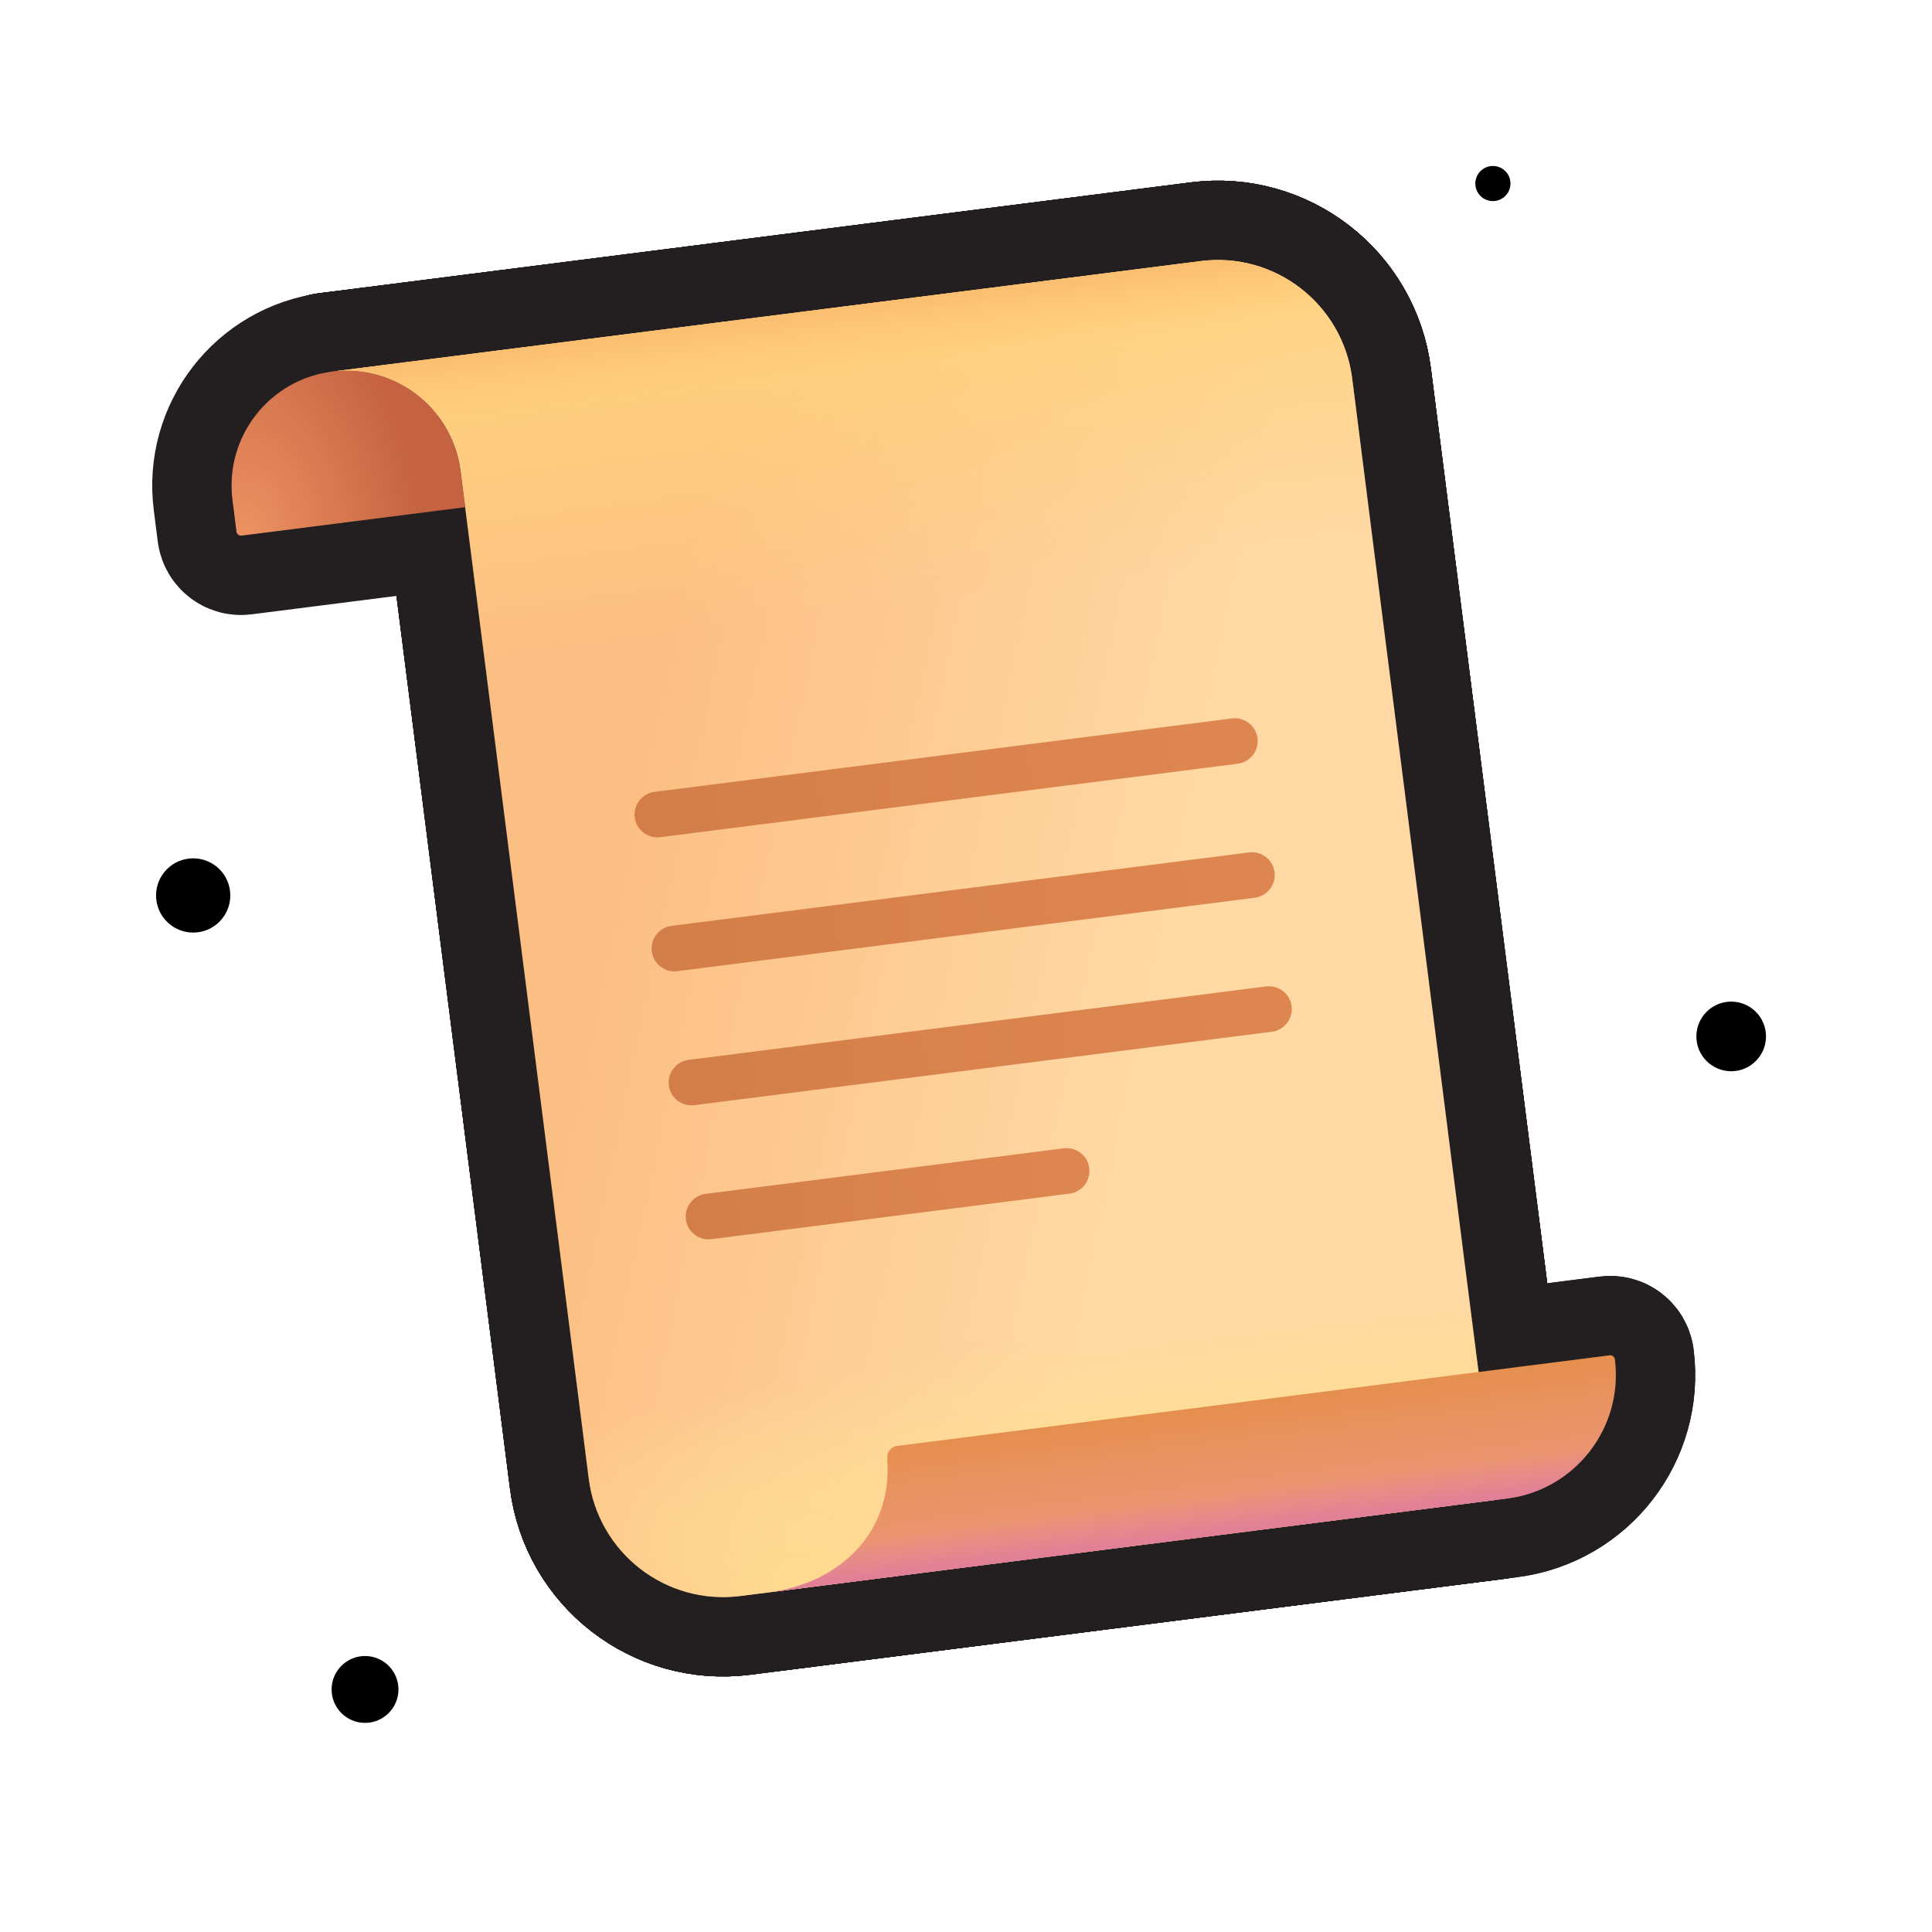
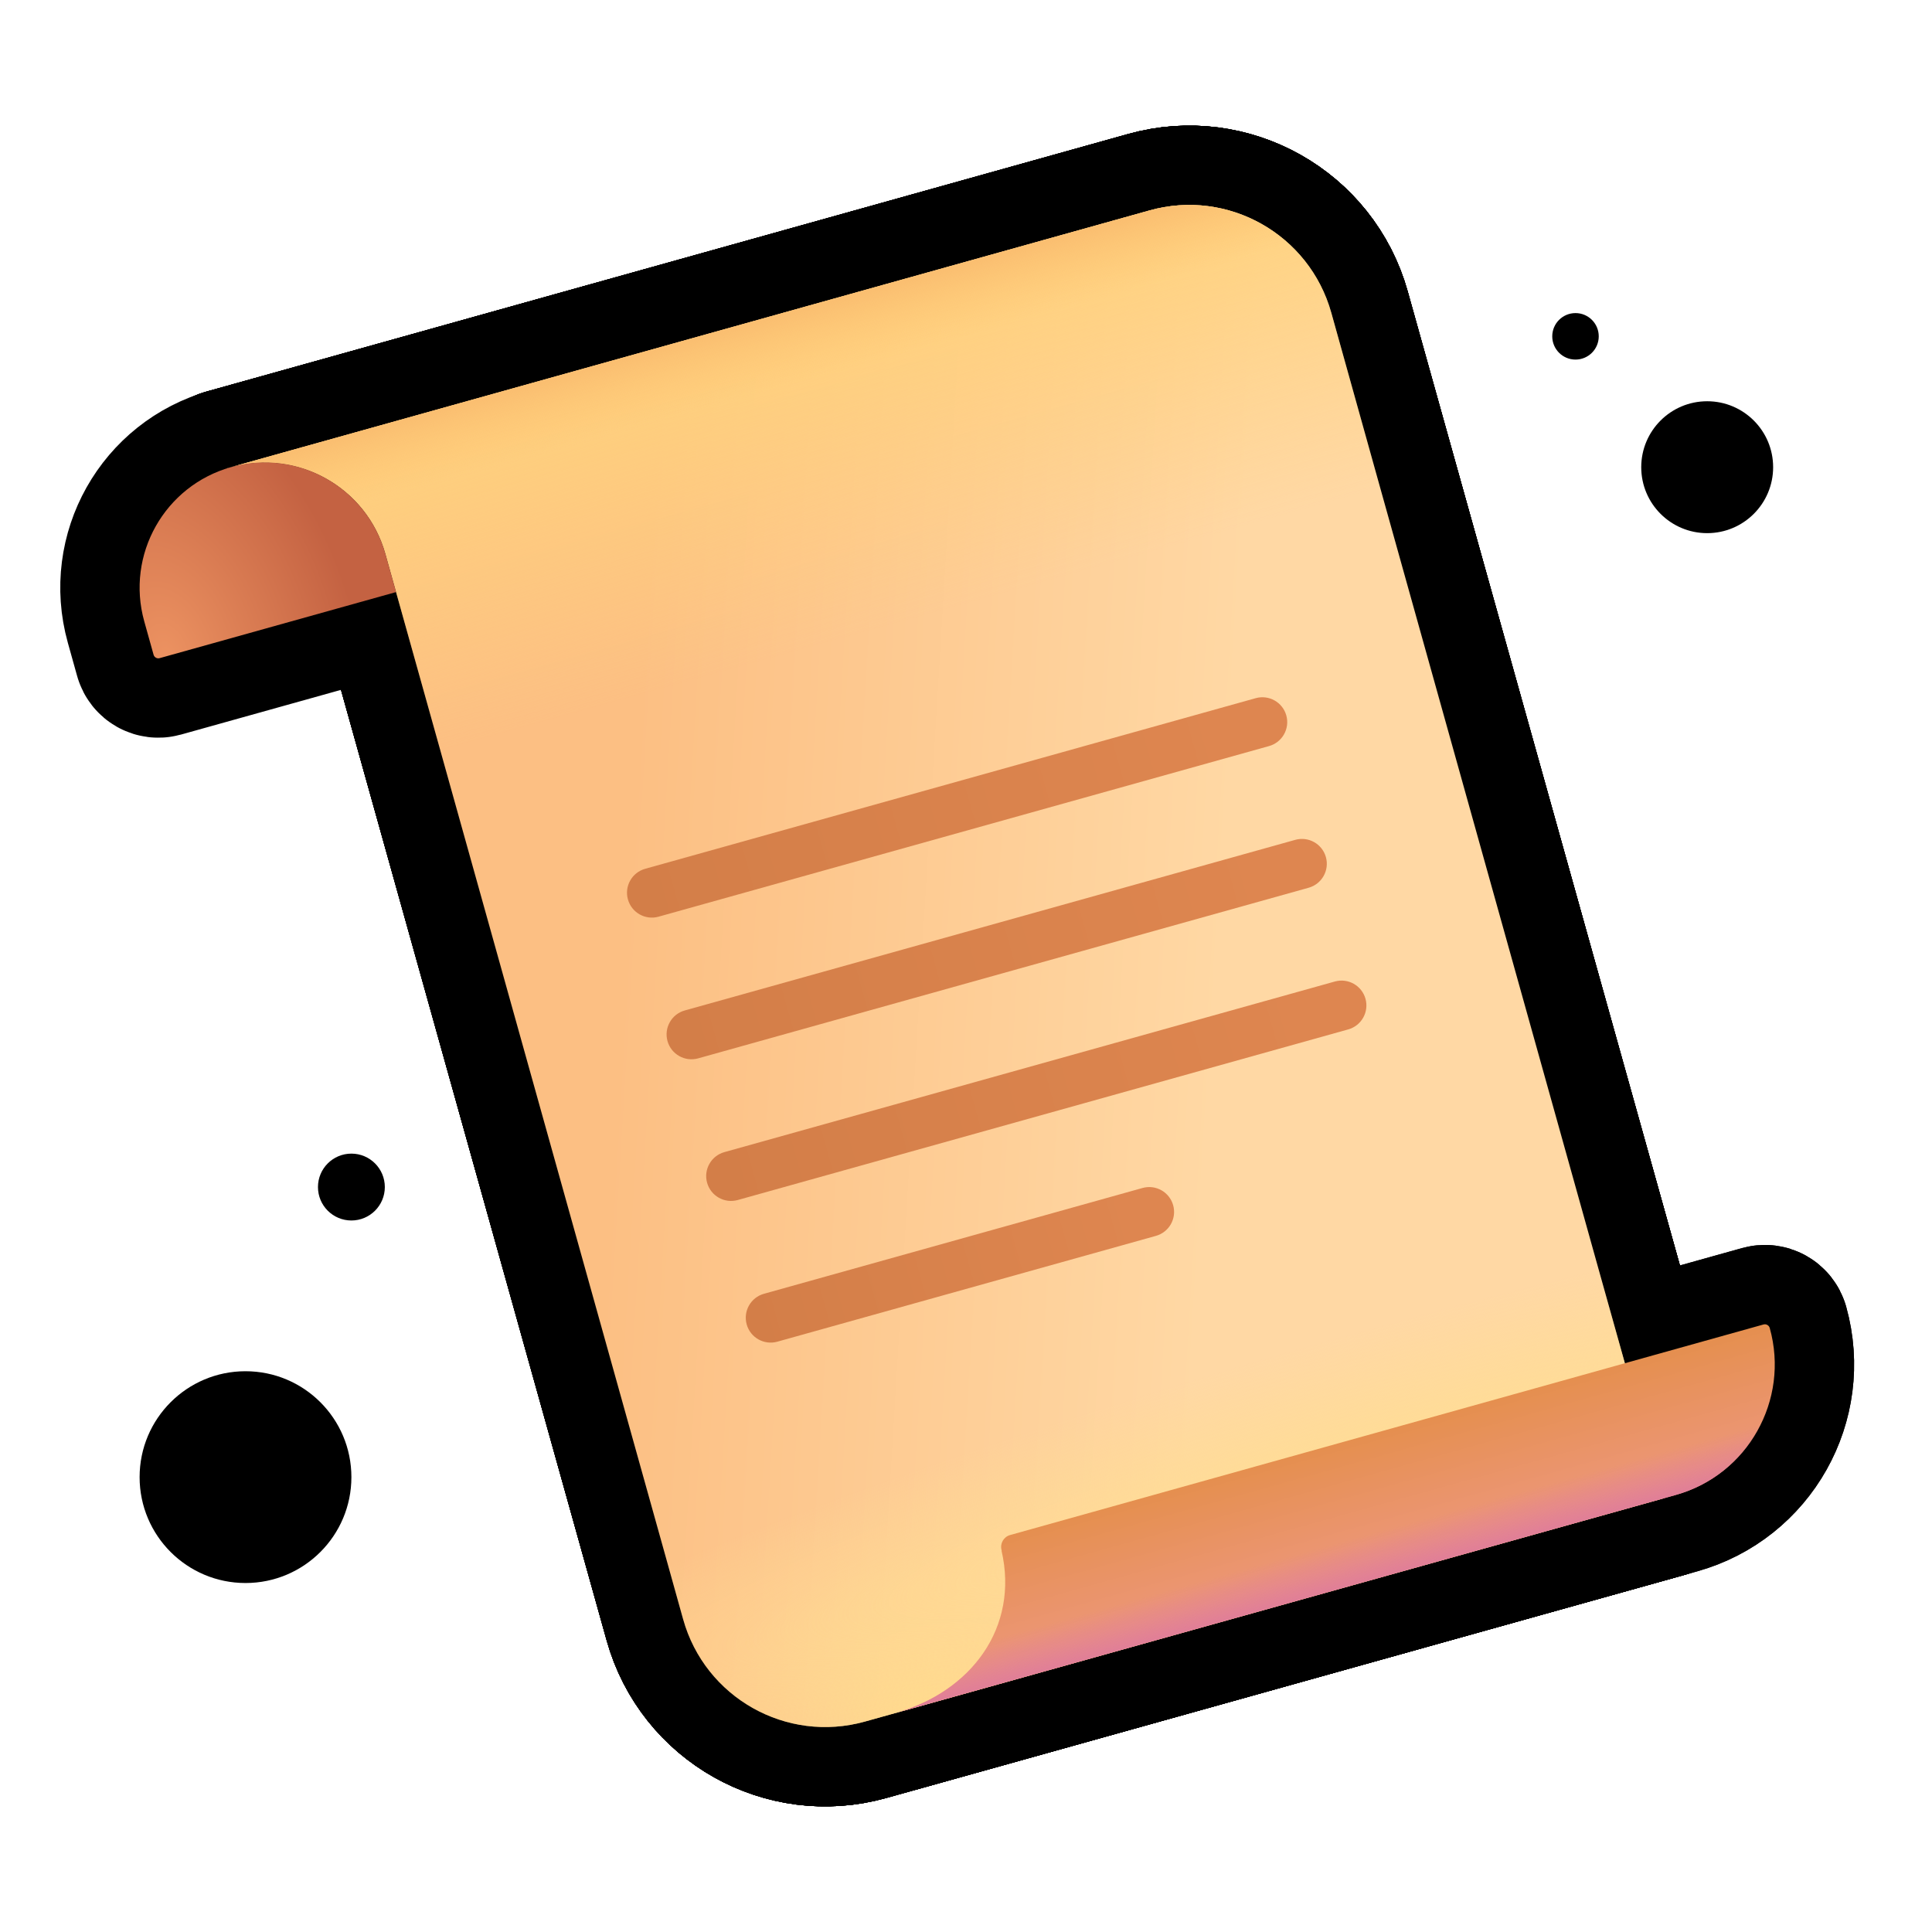
<svg xmlns="http://www.w3.org/2000/svg" xmlns:xlink="http://www.w3.org/1999/xlink" id="Genral_2" data-name="Genral 2" viewBox="0 0 280 280">
  <defs>
-     <linearGradient id="linear-gradient" x1="93.834" y1="1431.828" x2="196.64" y2="1396.304" gradientTransform="translate(177.8557 1556.267) rotate(-7.248048) scale(1 -1)" gradientUnits="userSpaceOnUse">
+     <linearGradient id="linear-gradient" x1="93.106" y1="1425.682" x2="205.058" y2="1386.998" gradientTransform="translate(384.1158 1534.76) rotate(-15.61407) scale(1 -1)" gradientUnits="userSpaceOnUse">
      <stop offset="0" stop-color="#fcbf83" />
      <stop offset=".736" stop-color="#ffd8a4" />
    </linearGradient>
-     <linearGradient id="linear-gradient-2" x1="133.843" y1="1506.775" x2="133.843" y2="1462.92" gradientTransform="translate(177.8557 1556.267) rotate(-7.248048) scale(1 -1)" gradientUnits="userSpaceOnUse">
+     <linearGradient id="linear-gradient-2" x1="136.675" y1="1507.296" x2="136.675" y2="1459.54" gradientTransform="translate(384.1158 1534.76) rotate(-15.61407) scale(1 -1)" gradientUnits="userSpaceOnUse">
      <stop offset="0" stop-color="#ffd27d" />
      <stop offset="1" stop-color="#ffd27d" stop-opacity="0" />
    </linearGradient>
-     <linearGradient id="linear-gradient-3" x1="133.843" y1="1508.717" x2="133.843" y2="1497.268" gradientTransform="translate(177.8557 1556.267) rotate(-7.248048) scale(1 -1)" gradientUnits="userSpaceOnUse">
+     <linearGradient id="linear-gradient-3" x1="136.675" y1="1509.411" x2="136.675" y2="1496.943" gradientTransform="translate(384.1158 1534.76) rotate(-15.61407) scale(1 -1)" gradientUnits="userSpaceOnUse">
      <stop offset="0" stop-color="#f8b76c" />
      <stop offset="1" stop-color="#fec574" stop-opacity="0" />
    </linearGradient>
-     <radialGradient id="radial-gradient" cx="4741.975" cy="2095.848" fx="4741.975" fy="2095.848" r="6.542" gradientTransform="translate(12602.773 13584.643) rotate(-97.24805) scale(3.12594 -5.10625)" gradientUnits="userSpaceOnUse">
+     <radialGradient id="radial-gradient" cx="4736.92" cy="2095.776" fx="4736.92" fy="2095.776" r="7.125" gradientTransform="translate(14426.901 11627.359) rotate(-105.6141) scale(3.12594 -5.10625)" gradientUnits="userSpaceOnUse">
      <stop offset="0" stop-color="#ffda8d" />
      <stop offset="1" stop-color="#ffda8d" stop-opacity="0" />
    </radialGradient>
-     <radialGradient id="radial-gradient-2" cx="4752.781" cy="1412.402" fx="4752.781" fy="1412.402" r="6.542" gradientTransform="translate(31182.046 9533.915) rotate(-97.24805) scale(2.76952 -20.9414)" gradientUnits="userSpaceOnUse">
+     <radialGradient id="radial-gradient-2" cx="4747.527" cy="1412.103" fx="4747.527" fy="1412.103" r="7.125" gradientTransform="translate(32219.102 4916.519) rotate(-105.6141) scale(2.76952 -20.9414)" gradientUnits="userSpaceOnUse">
      <stop offset="0" stop-color="#ffdd93" />
      <stop offset="1" stop-color="#ffdd93" stop-opacity="0" />
    </radialGradient>
-     <radialGradient id="radial-gradient-3" cx="3501.575" cy="1245.18" fx="3501.575" fy="1245.18" r="6.542" gradientTransform="translate(-12600.041 9136.463) rotate(-7.248048) scale(3.90625 -5.93677)" gradientUnits="userSpaceOnUse">
+     <radialGradient id="radial-gradient-3" cx="3500.296" cy="1244.939" fx="3500.296" fy="1244.939" r="7.125" gradientTransform="translate(-11154.917 10893.431) rotate(-15.61407) scale(3.90625 -5.93677)" gradientUnits="userSpaceOnUse">
      <stop offset="0" stop-color="#ec9261" />
      <stop offset="1" stop-color="#c46242" />
    </radialGradient>
-     <linearGradient id="linear-gradient-4" x1="164.294" y1="1341.986" x2="164.294" y2="1323.279" gradientTransform="translate(177.8557 1556.267) rotate(-7.248048) scale(1 -1)" gradientUnits="userSpaceOnUse">
+     <linearGradient id="linear-gradient-4" x1="169.834" y1="1327.847" x2="169.834" y2="1307.476" gradientTransform="translate(384.1158 1534.76) rotate(-15.61407) scale(1 -1)" gradientUnits="userSpaceOnUse">
      <stop offset="0" stop-color="#e58f4f" />
      <stop offset="1" stop-color="#ee9880" />
    </linearGradient>
-     <linearGradient id="linear-gradient-5" x1="164.294" y1="1323.279" x2="164.294" y2="1329.208" gradientTransform="translate(177.8557 1556.267) rotate(-7.248048) scale(1 -1)" gradientUnits="userSpaceOnUse">
+     <linearGradient id="linear-gradient-5" x1="169.834" y1="1307.476" x2="169.834" y2="1313.933" gradientTransform="translate(384.1158 1534.76) rotate(-15.61407) scale(1 -1)" gradientUnits="userSpaceOnUse">
      <stop offset="0" stop-color="#e07e98" />
      <stop offset="1" stop-color="#e07e98" stop-opacity="0" />
    </linearGradient>
-     <linearGradient id="linear-gradient-6" x1="97.4" y1="1437.146" x2="179.385" y2="1437.146" gradientTransform="translate(-4.594492 1549.872) scale(1 -1)" gradientUnits="userSpaceOnUse">
+     <linearGradient id="linear-gradient-6" x1="96.989" y1="1431.473" x2="186.268" y2="1431.473" gradientTransform="translate(-6.534381 1548.492) scale(1 -1)" gradientUnits="userSpaceOnUse">
      <stop offset="0" stop-color="#d37e48" />
      <stop offset="1" stop-color="#de8650" />
    </linearGradient>
-     <linearGradient id="linear-gradient-7" x1="97.4" y1="1417.57" x2="179.385" y2="1417.57" gradientTransform="translate(-2.124628 1549.715) scale(1 -1)" xlink:href="#linear-gradient-6" />
-     <linearGradient id="linear-gradient-8" y1="1397.993" x2="179.385" y2="1397.993" gradientTransform="translate(.3452363 1549.559) scale(1 -1)" xlink:href="#linear-gradient-6" />
-     <linearGradient id="linear-gradient-9" x1="96.986" y1="1378.417" x2="150.092" y2="1378.417" gradientTransform="translate(2.94306 1551.424) scale(1 -1)" xlink:href="#linear-gradient-6" />
+     <linearGradient id="linear-gradient-7" x1="96.989" y1="1410.155" x2="186.268" y2="1410.155" gradientTransform="translate(-.796519 1547.706) scale(1 -1)" xlink:href="#linear-gradient-6" />
+     <linearGradient id="linear-gradient-8" x1="96.989" y1="1388.837" x2="186.268" y2="1388.837" gradientTransform="translate(4.941343 1546.919) scale(1 -1)" xlink:href="#linear-gradient-6" />
+     <linearGradient id="linear-gradient-9" x1="96.538" y1="1367.52" x2="154.369" y2="1367.52" gradientTransform="translate(11.32295 1550.829) scale(1 -1)" xlink:href="#linear-gradient-6" />
  </defs>
  <a xlink:href="https://www.notion.so/dmmnotes/semantic-constructions-2477648bf2934c578347c35b7291e8b9?pvs=4">
    <g>
      <g>
        <g>
-           <path d="M85.325,214.312c1.368,10.754,11.194,18.362,21.947,16.994l109.37-13.91-20.675-162.559c-1.368-10.753-11.194-18.362-21.947-16.994l-125.9,16.012-.558.071.001.009c.184-.03.37-.056.557-.08,9.129-1.161,17.471,5.298,18.632,14.428l18.572,146.029Z" fill="none" stroke="#231f20" stroke-linecap="round" stroke-linejoin="round" stroke-width="23" />
-           <path d="M85.325,214.312c1.368,10.754,11.194,18.362,21.947,16.994l109.37-13.91-20.675-162.559c-1.368-10.753-11.194-18.362-21.947-16.994l-125.9,16.012-.558.071.001.009c.184-.03.37-.056.557-.08,9.129-1.161,17.471,5.298,18.632,14.428l18.572,146.029Z" fill="none" stroke="#231f20" stroke-linecap="round" stroke-linejoin="round" stroke-width="23" />
-           <path d="M85.325,214.312c1.368,10.754,11.194,18.362,21.947,16.994l109.37-13.91-20.675-162.559c-1.368-10.753-11.194-18.362-21.947-16.994l-125.9,16.012-.558.071.001.009c.184-.03.37-.056.557-.08,9.129-1.161,17.471,5.298,18.632,14.428l18.572,146.029Z" fill="none" stroke="#231f20" stroke-linecap="round" stroke-linejoin="round" stroke-width="23" />
-           <path d="M85.325,214.312c1.368,10.754,11.194,18.362,21.947,16.994l109.37-13.91-20.675-162.559c-1.368-10.753-11.194-18.362-21.947-16.994l-125.9,16.012-.558.071.001.009c.184-.03.37-.056.557-.08,9.129-1.161,17.471,5.298,18.632,14.428l18.572,146.029Z" fill="none" stroke="#231f20" stroke-linecap="round" stroke-linejoin="round" stroke-width="23" />
-           <path d="M85.325,214.312c1.368,10.754,11.194,18.362,21.947,16.994l109.37-13.91-20.675-162.559c-1.368-10.753-11.194-18.362-21.947-16.994l-125.9,16.012-.558.071.001.009c.184-.03.37-.056.557-.08,9.129-1.161,17.471,5.298,18.632,14.428l18.572,146.029Z" fill="none" stroke="#231f20" stroke-linecap="round" stroke-linejoin="round" stroke-width="23" />
+           <path d="M99.004,234.672c3.177,11.369,14.969,18.009,26.337,14.832l115.629-32.315-48.03-171.861c-3.177-11.369-14.969-18.009-26.338-14.832L33.499,67.695l-.59.165.003.01c.194-.061.39-.119.587-.175,9.651-2.697,19.662,2.94,22.359,12.592l43.146,154.385Z" fill="none" stroke="#000" stroke-linecap="round" stroke-linejoin="round" stroke-width="23" />
+           <path d="M99.004,234.672c3.177,11.369,14.969,18.009,26.337,14.832l115.629-32.315-48.03-171.861c-3.177-11.369-14.969-18.009-26.338-14.832L33.499,67.695l-.59.165.003.01c.194-.061.39-.119.587-.175,9.651-2.697,19.662,2.94,22.359,12.592l43.146,154.385Z" fill="none" stroke="#000" stroke-linecap="round" stroke-linejoin="round" stroke-width="23" />
+           <path d="M99.004,234.672c3.177,11.369,14.969,18.009,26.337,14.832l115.629-32.315-48.03-171.861c-3.177-11.369-14.969-18.009-26.338-14.832L33.499,67.695l-.59.165.003.01c.194-.061.39-.119.587-.175,9.651-2.697,19.662,2.94,22.359,12.592l43.146,154.385Z" fill="none" stroke="#000" stroke-linecap="round" stroke-linejoin="round" stroke-width="23" />
+           <path d="M99.004,234.672c3.177,11.369,14.969,18.009,26.337,14.832l115.629-32.315-48.03-171.861c-3.177-11.369-14.969-18.009-26.338-14.832L33.499,67.695l-.59.165.003.01c.194-.061.39-.119.587-.175,9.651-2.697,19.662,2.94,22.359,12.592l43.146,154.385Z" fill="none" stroke="#000" stroke-linecap="round" stroke-linejoin="round" stroke-width="23" />
+           <path d="M99.004,234.672c3.177,11.369,14.969,18.009,26.337,14.832l115.629-32.315-48.03-171.861c-3.177-11.369-14.969-18.009-26.338-14.832L33.499,67.695l-.59.165.003.01c.194-.061.39-.119.587-.175,9.651-2.697,19.662,2.94,22.359,12.592l43.146,154.385Z" fill="none" stroke="#000" stroke-linecap="round" stroke-linejoin="round" stroke-width="23" />
        </g>
-         <path d="M48.121,53.855c-9.129,1.161-15.588,9.503-14.427,18.632l.582,4.574c.046.358.373.612.732.566l32.41-4.122-.664-5.223c-1.161-9.129-9.503-15.589-18.632-14.428Z" fill="none" stroke="#231f20" stroke-linecap="round" stroke-linejoin="round" stroke-width="23" />
+         <path d="M33.499,67.695c-9.651,2.697-15.289,12.708-12.592,22.36l1.351,4.835c.106.379.499.6.878.494l34.265-9.576-1.543-5.521c-2.697-9.652-12.708-15.289-22.359-12.592Z" fill="none" stroke="#000" stroke-linecap="round" stroke-linejoin="round" stroke-width="23" />
        <g>
-           <path d="M130.01,209.557c-.896.114-1.53.933-1.416,1.829l.01.08-.026-.001c.837,10.39-6.676,17.981-17.123,19.309l106.973-13.605c9.879-1.256,16.869-10.283,15.612-20.162-.047-.371-.385-.632-.756-.585l-103.274,13.135Z" fill="none" stroke="#231f20" stroke-linecap="round" stroke-linejoin="round" stroke-width="23" />
-           <path d="M130.01,209.557c-.896.114-1.53.933-1.416,1.829l.01.08-.026-.001c.837,10.39-6.676,17.981-17.123,19.309l106.973-13.605c9.879-1.256,16.869-10.283,15.612-20.162-.047-.371-.385-.632-.756-.585l-103.274,13.135Z" fill="none" stroke="#231f20" stroke-linecap="round" stroke-linejoin="round" stroke-width="23" />
+           <path d="M146.394,222.469c-.947.265-1.501,1.247-1.236,2.195l.024.084-.028.003c2.548,11.061-4.344,20.43-15.389,23.516l113.094-31.606c10.444-2.919,16.544-13.751,13.626-24.195-.109-.392-.515-.62-.907-.511l-109.184,30.514Z" fill="none" stroke="#000" stroke-linecap="round" stroke-linejoin="round" stroke-width="23" />
+           <path d="M146.394,222.469c-.947.265-1.501,1.247-1.236,2.195l.024.084-.028.003c2.548,11.061-4.344,20.43-15.389,23.516l113.094-31.606c10.444-2.919,16.544-13.751,13.626-24.195-.109-.392-.515-.62-.907-.511l-109.184,30.514Z" fill="none" stroke="#000" stroke-linecap="round" stroke-linejoin="round" stroke-width="23" />
        </g>
-         <rect x="91.63" y="109.416" width="90.981" height="6.619" rx="3.31" ry="3.31" transform="translate(-13.12636 18.20056) rotate(-7.248048)" fill="none" stroke="#231f20" stroke-linecap="round" stroke-linejoin="round" stroke-width="23" />
-         <rect x="94.1" y="128.836" width="90.981" height="6.619" rx="3.31" ry="3.31" transform="translate(-15.55676 18.66735) rotate(-7.248048)" fill="none" stroke="#231f20" stroke-linecap="round" stroke-linejoin="round" stroke-width="23" />
-         <rect x="96.569" y="148.256" width="90.981" height="6.619" rx="3.31" ry="3.31" transform="translate(-17.98715 19.13414) rotate(-7.248048)" fill="none" stroke="#231f20" stroke-linecap="round" stroke-linejoin="round" stroke-width="23" />
-         <rect x="99.167" y="169.697" width="58.933" height="6.619" rx="3.31" ry="3.31" transform="translate(-20.79954 17.61158) rotate(-7.248048)" fill="none" stroke="#231f20" stroke-linecap="round" stroke-linejoin="round" stroke-width="23" />
+         <rect x="89.175" y="113.415" width="99.075" height="7.208" rx="3.604" ry="3.604" transform="translate(-26.37757 41.65364) rotate(-15.61407)" fill="none" stroke="#000" stroke-linecap="round" stroke-linejoin="round" stroke-width="23" />
+         <rect x="94.912" y="133.947" width="99.075" height="7.208" rx="3.604" ry="3.604" transform="translate(-31.69194 43.95569) rotate(-15.61407)" fill="none" stroke="#000" stroke-linecap="round" stroke-linejoin="round" stroke-width="23" />
+         <rect x="100.65" y="154.478" width="99.075" height="7.208" rx="3.604" ry="3.604" transform="translate(-37.00631 46.25775) rotate(-15.61407)" fill="none" stroke="#000" stroke-linecap="round" stroke-linejoin="round" stroke-width="23" />
+         <rect x="107.032" y="179.705" width="64.176" height="7.208" rx="3.604" ry="3.604" transform="translate(-44.20479 44.20978) rotate(-15.61407)" fill="none" stroke="#000" stroke-linecap="round" stroke-linejoin="round" stroke-width="23" />
      </g>
      <g>
        <g>
-           <path d="M85.325,214.312c1.368,10.754,11.194,18.362,21.947,16.994l109.37-13.91-20.675-162.559c-1.368-10.753-11.194-18.362-21.947-16.994l-125.9,16.012-.558.071.001.009c.184-.03.37-.056.557-.08,9.129-1.161,17.471,5.298,18.632,14.428l18.572,146.029Z" fill="url(#linear-gradient)" stroke-width="0" />
-           <path d="M85.325,214.312c1.368,10.754,11.194,18.362,21.947,16.994l109.37-13.91-20.675-162.559c-1.368-10.753-11.194-18.362-21.947-16.994l-125.9,16.012-.558.071.001.009c.184-.03.37-.056.557-.08,9.129-1.161,17.471,5.298,18.632,14.428l18.572,146.029Z" fill="url(#linear-gradient-2)" stroke-width="0" />
-           <path d="M85.325,214.312c1.368,10.754,11.194,18.362,21.947,16.994l109.37-13.91-20.675-162.559c-1.368-10.753-11.194-18.362-21.947-16.994l-125.9,16.012-.558.071.001.009c.184-.03.37-.056.557-.08,9.129-1.161,17.471,5.298,18.632,14.428l18.572,146.029Z" fill="url(#linear-gradient-3)" stroke-width="0" />
-           <path d="M85.325,214.312c1.368,10.754,11.194,18.362,21.947,16.994l109.37-13.91-20.675-162.559c-1.368-10.753-11.194-18.362-21.947-16.994l-125.9,16.012-.558.071.001.009c.184-.03.37-.056.557-.08,9.129-1.161,17.471,5.298,18.632,14.428l18.572,146.029Z" fill="url(#radial-gradient)" stroke-width="0" />
-           <path d="M85.325,214.312c1.368,10.754,11.194,18.362,21.947,16.994l109.37-13.91-20.675-162.559c-1.368-10.753-11.194-18.362-21.947-16.994l-125.9,16.012-.558.071.001.009c.184-.03.37-.056.557-.08,9.129-1.161,17.471,5.298,18.632,14.428l18.572,146.029Z" fill="url(#radial-gradient-2)" stroke-width="0" />
+           <path d="M99.004,234.672c3.177,11.369,14.969,18.009,26.337,14.832l115.629-32.315-48.03-171.861c-3.177-11.369-14.969-18.009-26.338-14.832L33.499,67.695l-.59.165.003.01c.194-.061.39-.119.587-.175,9.651-2.697,19.662,2.94,22.359,12.592l43.146,154.385Z" fill="url(#linear-gradient)" stroke-width="0" />
+           <path d="M99.004,234.672c3.177,11.369,14.969,18.009,26.337,14.832l115.629-32.315-48.03-171.861c-3.177-11.369-14.969-18.009-26.338-14.832L33.499,67.695l-.59.165.003.01c.194-.061.39-.119.587-.175,9.651-2.697,19.662,2.94,22.359,12.592l43.146,154.385Z" fill="url(#linear-gradient-2)" stroke-width="0" />
+           <path d="M99.004,234.672c3.177,11.369,14.969,18.009,26.337,14.832l115.629-32.315-48.03-171.861c-3.177-11.369-14.969-18.009-26.338-14.832L33.499,67.695l-.59.165.003.01c.194-.061.39-.119.587-.175,9.651-2.697,19.662,2.94,22.359,12.592l43.146,154.385Z" fill="url(#linear-gradient-3)" stroke-width="0" />
+           <path d="M99.004,234.672c3.177,11.369,14.969,18.009,26.337,14.832l115.629-32.315-48.03-171.861c-3.177-11.369-14.969-18.009-26.338-14.832L33.499,67.695l-.59.165.003.01c.194-.061.39-.119.587-.175,9.651-2.697,19.662,2.94,22.359,12.592l43.146,154.385Z" fill="url(#radial-gradient)" stroke-width="0" />
+           <path d="M99.004,234.672c3.177,11.369,14.969,18.009,26.337,14.832l115.629-32.315-48.03-171.861c-3.177-11.369-14.969-18.009-26.338-14.832L33.499,67.695l-.59.165.003.01c.194-.061.39-.119.587-.175,9.651-2.697,19.662,2.94,22.359,12.592l43.146,154.385Z" fill="url(#radial-gradient-2)" stroke-width="0" />
        </g>
-         <path d="M48.121,53.855c-9.129,1.161-15.588,9.503-14.427,18.632l.582,4.574c.046.358.373.612.732.566l32.41-4.122-.664-5.223c-1.161-9.129-9.503-15.589-18.632-14.428Z" fill="url(#radial-gradient-3)" stroke-width="0" />
+         <path d="M33.499,67.695c-9.651,2.697-15.289,12.708-12.592,22.36l1.351,4.835c.106.379.499.6.878.494l34.265-9.576-1.543-5.521c-2.697-9.652-12.708-15.289-22.359-12.592Z" fill="url(#radial-gradient-3)" stroke-width="0" />
        <g>
-           <path d="M130.01,209.557c-.896.114-1.53.933-1.416,1.829l.01.08-.026-.001c.837,10.39-6.676,17.981-17.123,19.309l106.973-13.605c9.879-1.256,16.869-10.283,15.612-20.162-.047-.371-.385-.632-.756-.585l-103.274,13.135Z" fill="url(#linear-gradient-4)" stroke-width="0" />
-           <path d="M130.01,209.557c-.896.114-1.53.933-1.416,1.829l.01.08-.026-.001c.837,10.39-6.676,17.981-17.123,19.309l106.973-13.605c9.879-1.256,16.869-10.283,15.612-20.162-.047-.371-.385-.632-.756-.585l-103.274,13.135Z" fill="url(#linear-gradient-5)" stroke-width="0" />
+           <path d="M146.394,222.469c-.947.265-1.501,1.247-1.236,2.195l.024.084-.028.003c2.548,11.061-4.344,20.43-15.389,23.516l113.094-31.606c10.444-2.919,16.544-13.751,13.626-24.195-.109-.392-.515-.62-.907-.511l-109.184,30.514Z" fill="url(#linear-gradient-4)" stroke-width="0" />
+           <path d="M146.394,222.469c-.947.265-1.501,1.247-1.236,2.195l.024.084-.028.003c2.548,11.061-4.344,20.43-15.389,23.516l113.094-31.606c10.444-2.919,16.544-13.751,13.626-24.195-.109-.392-.515-.62-.907-.511l-109.184,30.514Z" fill="url(#linear-gradient-5)" stroke-width="0" />
        </g>
-         <rect x="91.63" y="109.416" width="90.981" height="6.619" rx="3.31" ry="3.31" transform="translate(-13.12636 18.20056) rotate(-7.248048)" fill="url(#linear-gradient-6)" stroke-width="0" />
-         <rect x="94.1" y="128.836" width="90.981" height="6.619" rx="3.31" ry="3.31" transform="translate(-15.55676 18.66735) rotate(-7.248048)" fill="url(#linear-gradient-7)" stroke-width="0" />
-         <rect x="96.569" y="148.256" width="90.981" height="6.619" rx="3.31" ry="3.31" transform="translate(-17.98715 19.13414) rotate(-7.248048)" fill="url(#linear-gradient-8)" stroke-width="0" />
-         <rect x="99.167" y="169.697" width="58.933" height="6.619" rx="3.31" ry="3.31" transform="translate(-20.79954 17.61158) rotate(-7.248048)" fill="url(#linear-gradient-9)" stroke-width="0" />
+         <rect x="89.175" y="113.415" width="99.075" height="7.208" rx="3.604" ry="3.604" transform="translate(-26.37757 41.65364) rotate(-15.61407)" fill="url(#linear-gradient-6)" stroke-width="0" />
+         <rect x="94.912" y="133.947" width="99.075" height="7.208" rx="3.604" ry="3.604" transform="translate(-31.69194 43.95569) rotate(-15.61407)" fill="url(#linear-gradient-7)" stroke-width="0" />
+         <rect x="100.65" y="154.478" width="99.075" height="7.208" rx="3.604" ry="3.604" transform="translate(-37.00631 46.25775) rotate(-15.61407)" fill="url(#linear-gradient-8)" stroke-width="0" />
+         <rect x="107.032" y="179.705" width="64.176" height="7.208" rx="3.604" ry="3.604" transform="translate(-44.20479 44.20978) rotate(-15.61407)" fill="url(#linear-gradient-9)" stroke-width="0" />
      </g>
    </g>
  </a>
-   <circle cx="52.903" cy="244.847" r="4.845" fill="#000" stroke-width="0" />
-   <circle cx="216.362" cy="26.6" r="2.546" fill="#000" stroke-width="0" />
-   <circle cx="250.897" cy="150.207" r="5.046" fill="#000" stroke-width="0" />
-   <circle cx="27.998" cy="129.776" r="5.381" fill="#000" stroke-width="0" />
+   <circle cx="50.927" cy="172.037" r="4.845" fill="#000" stroke-width="0" />
+   <circle cx="228.333" cy="48.744" r="3.369" fill="#000" stroke-width="0" />
+   <circle cx="247.418" cy="67.71" r="9.558" fill="#000" stroke-width="0" />
+   <circle cx="35.58" cy="214.076" r="15.347" fill="#000" stroke-width="0" />
</svg>
